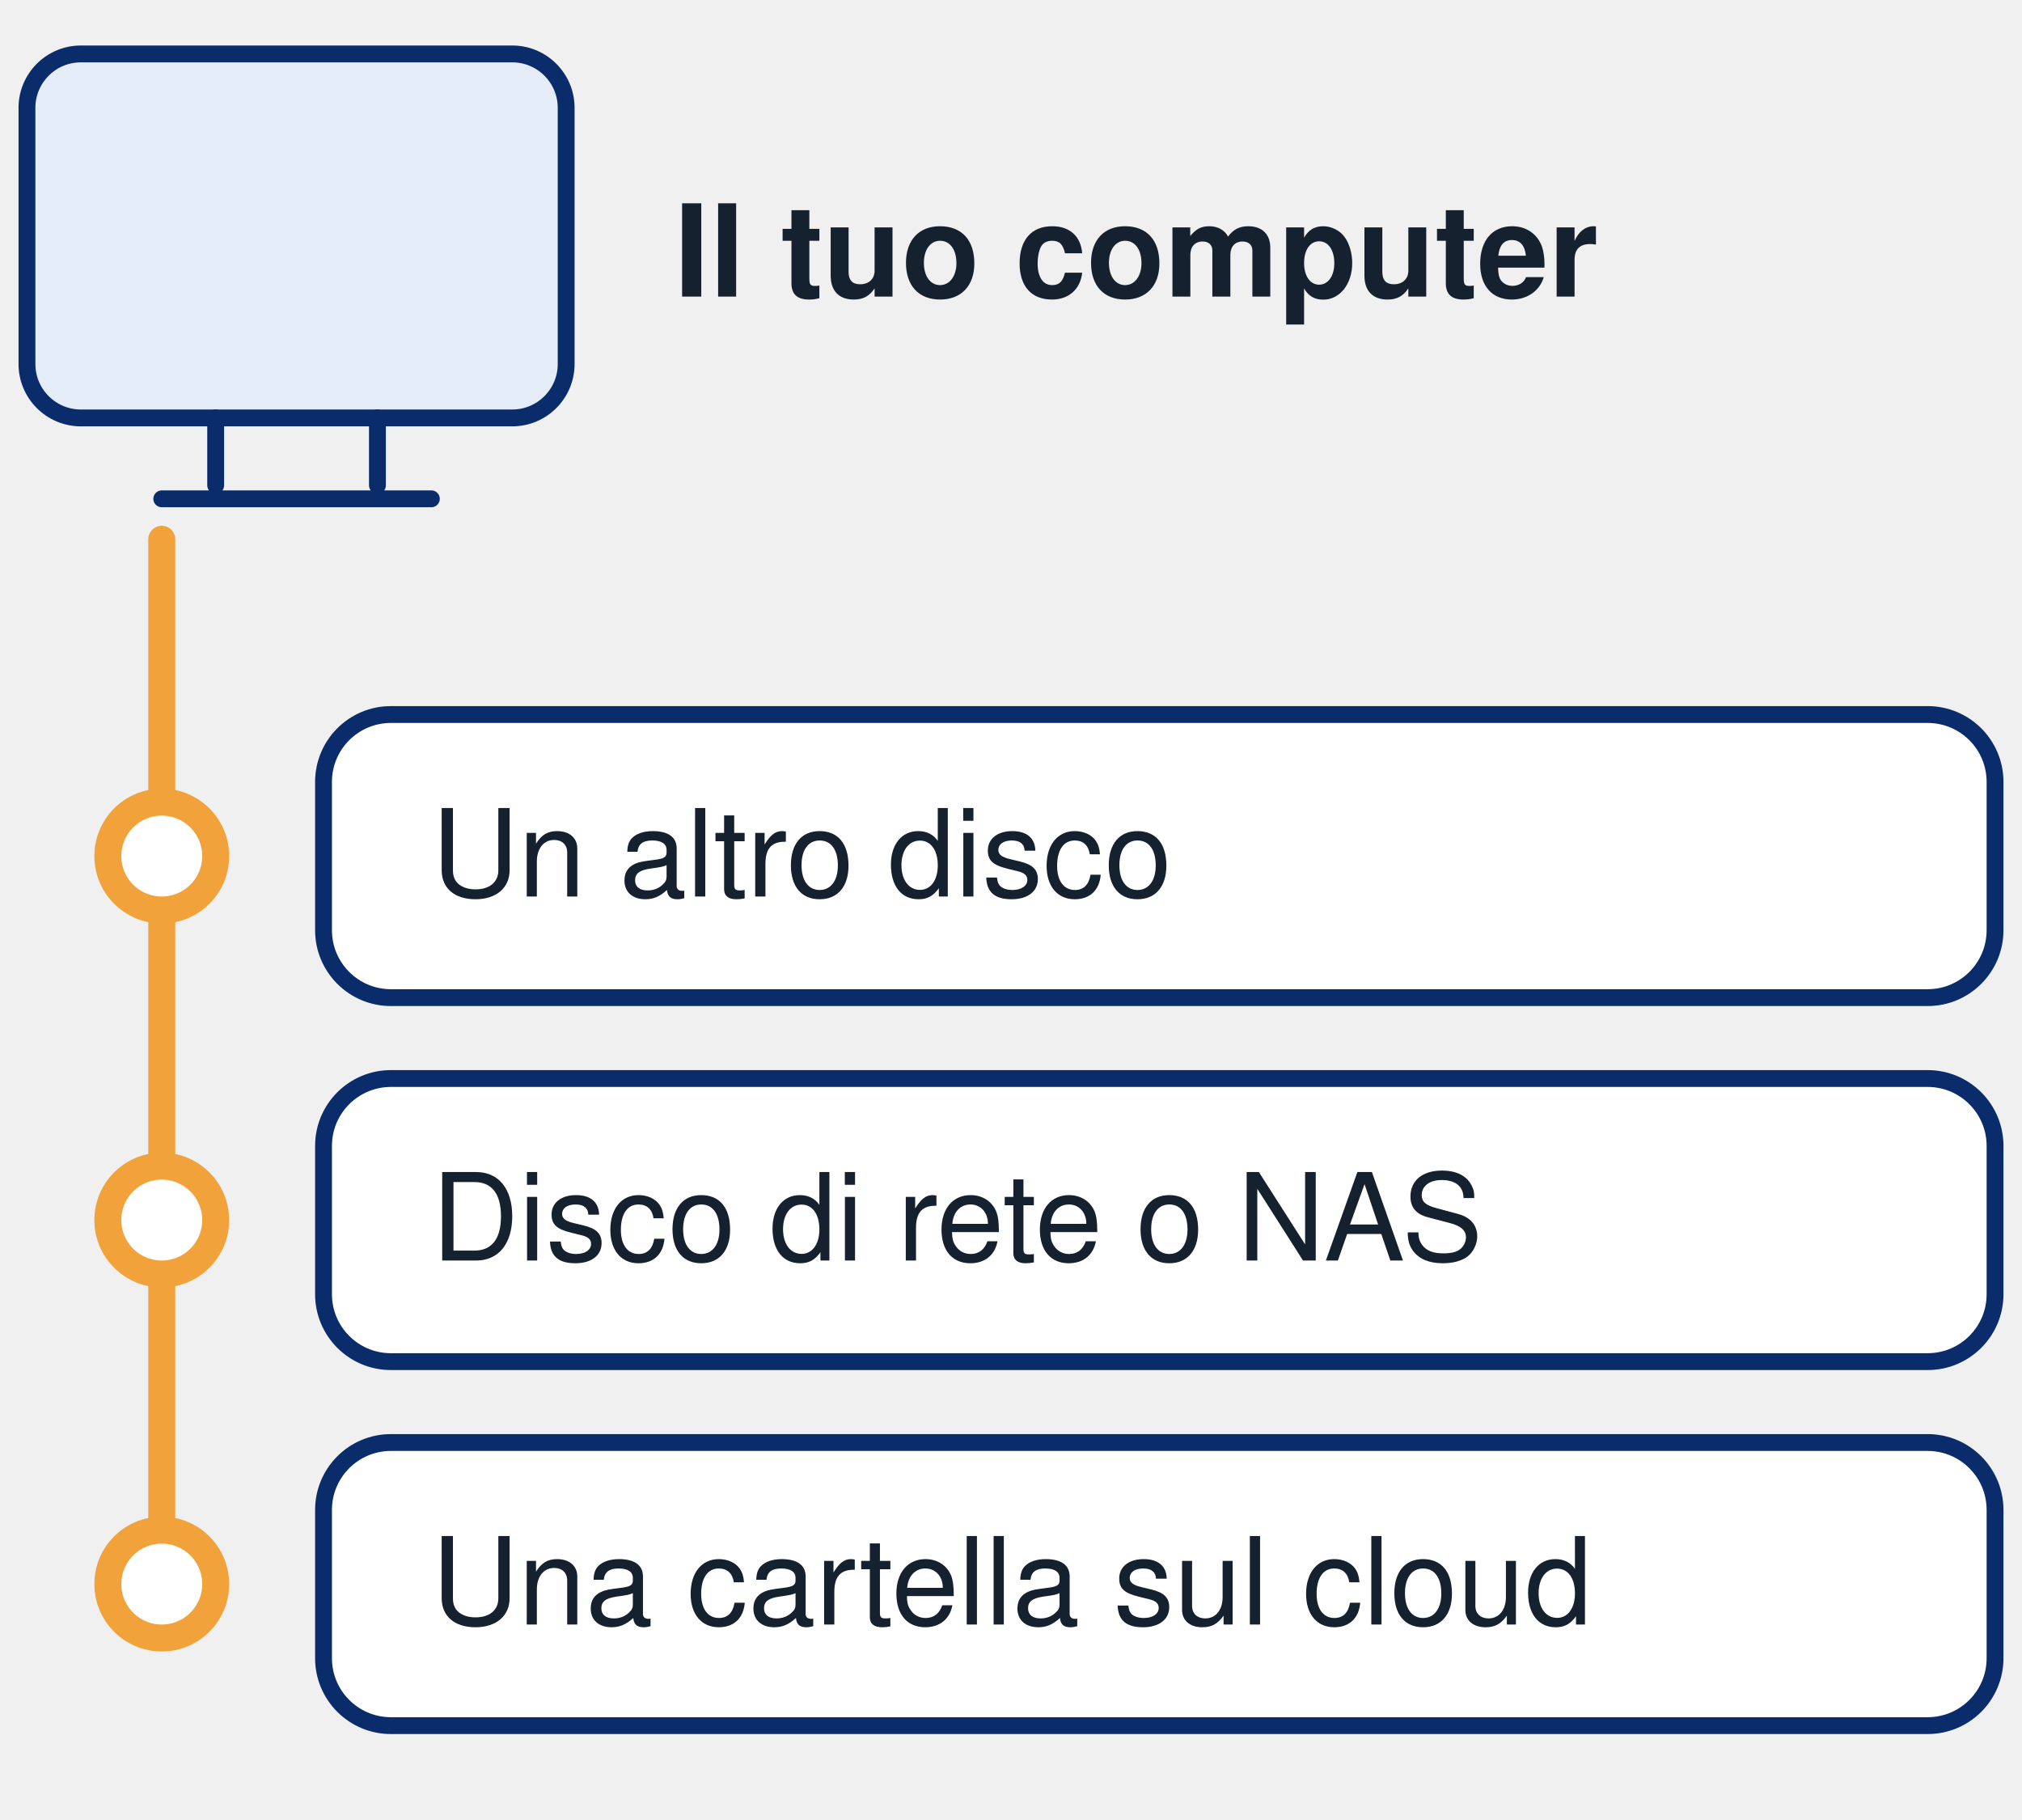
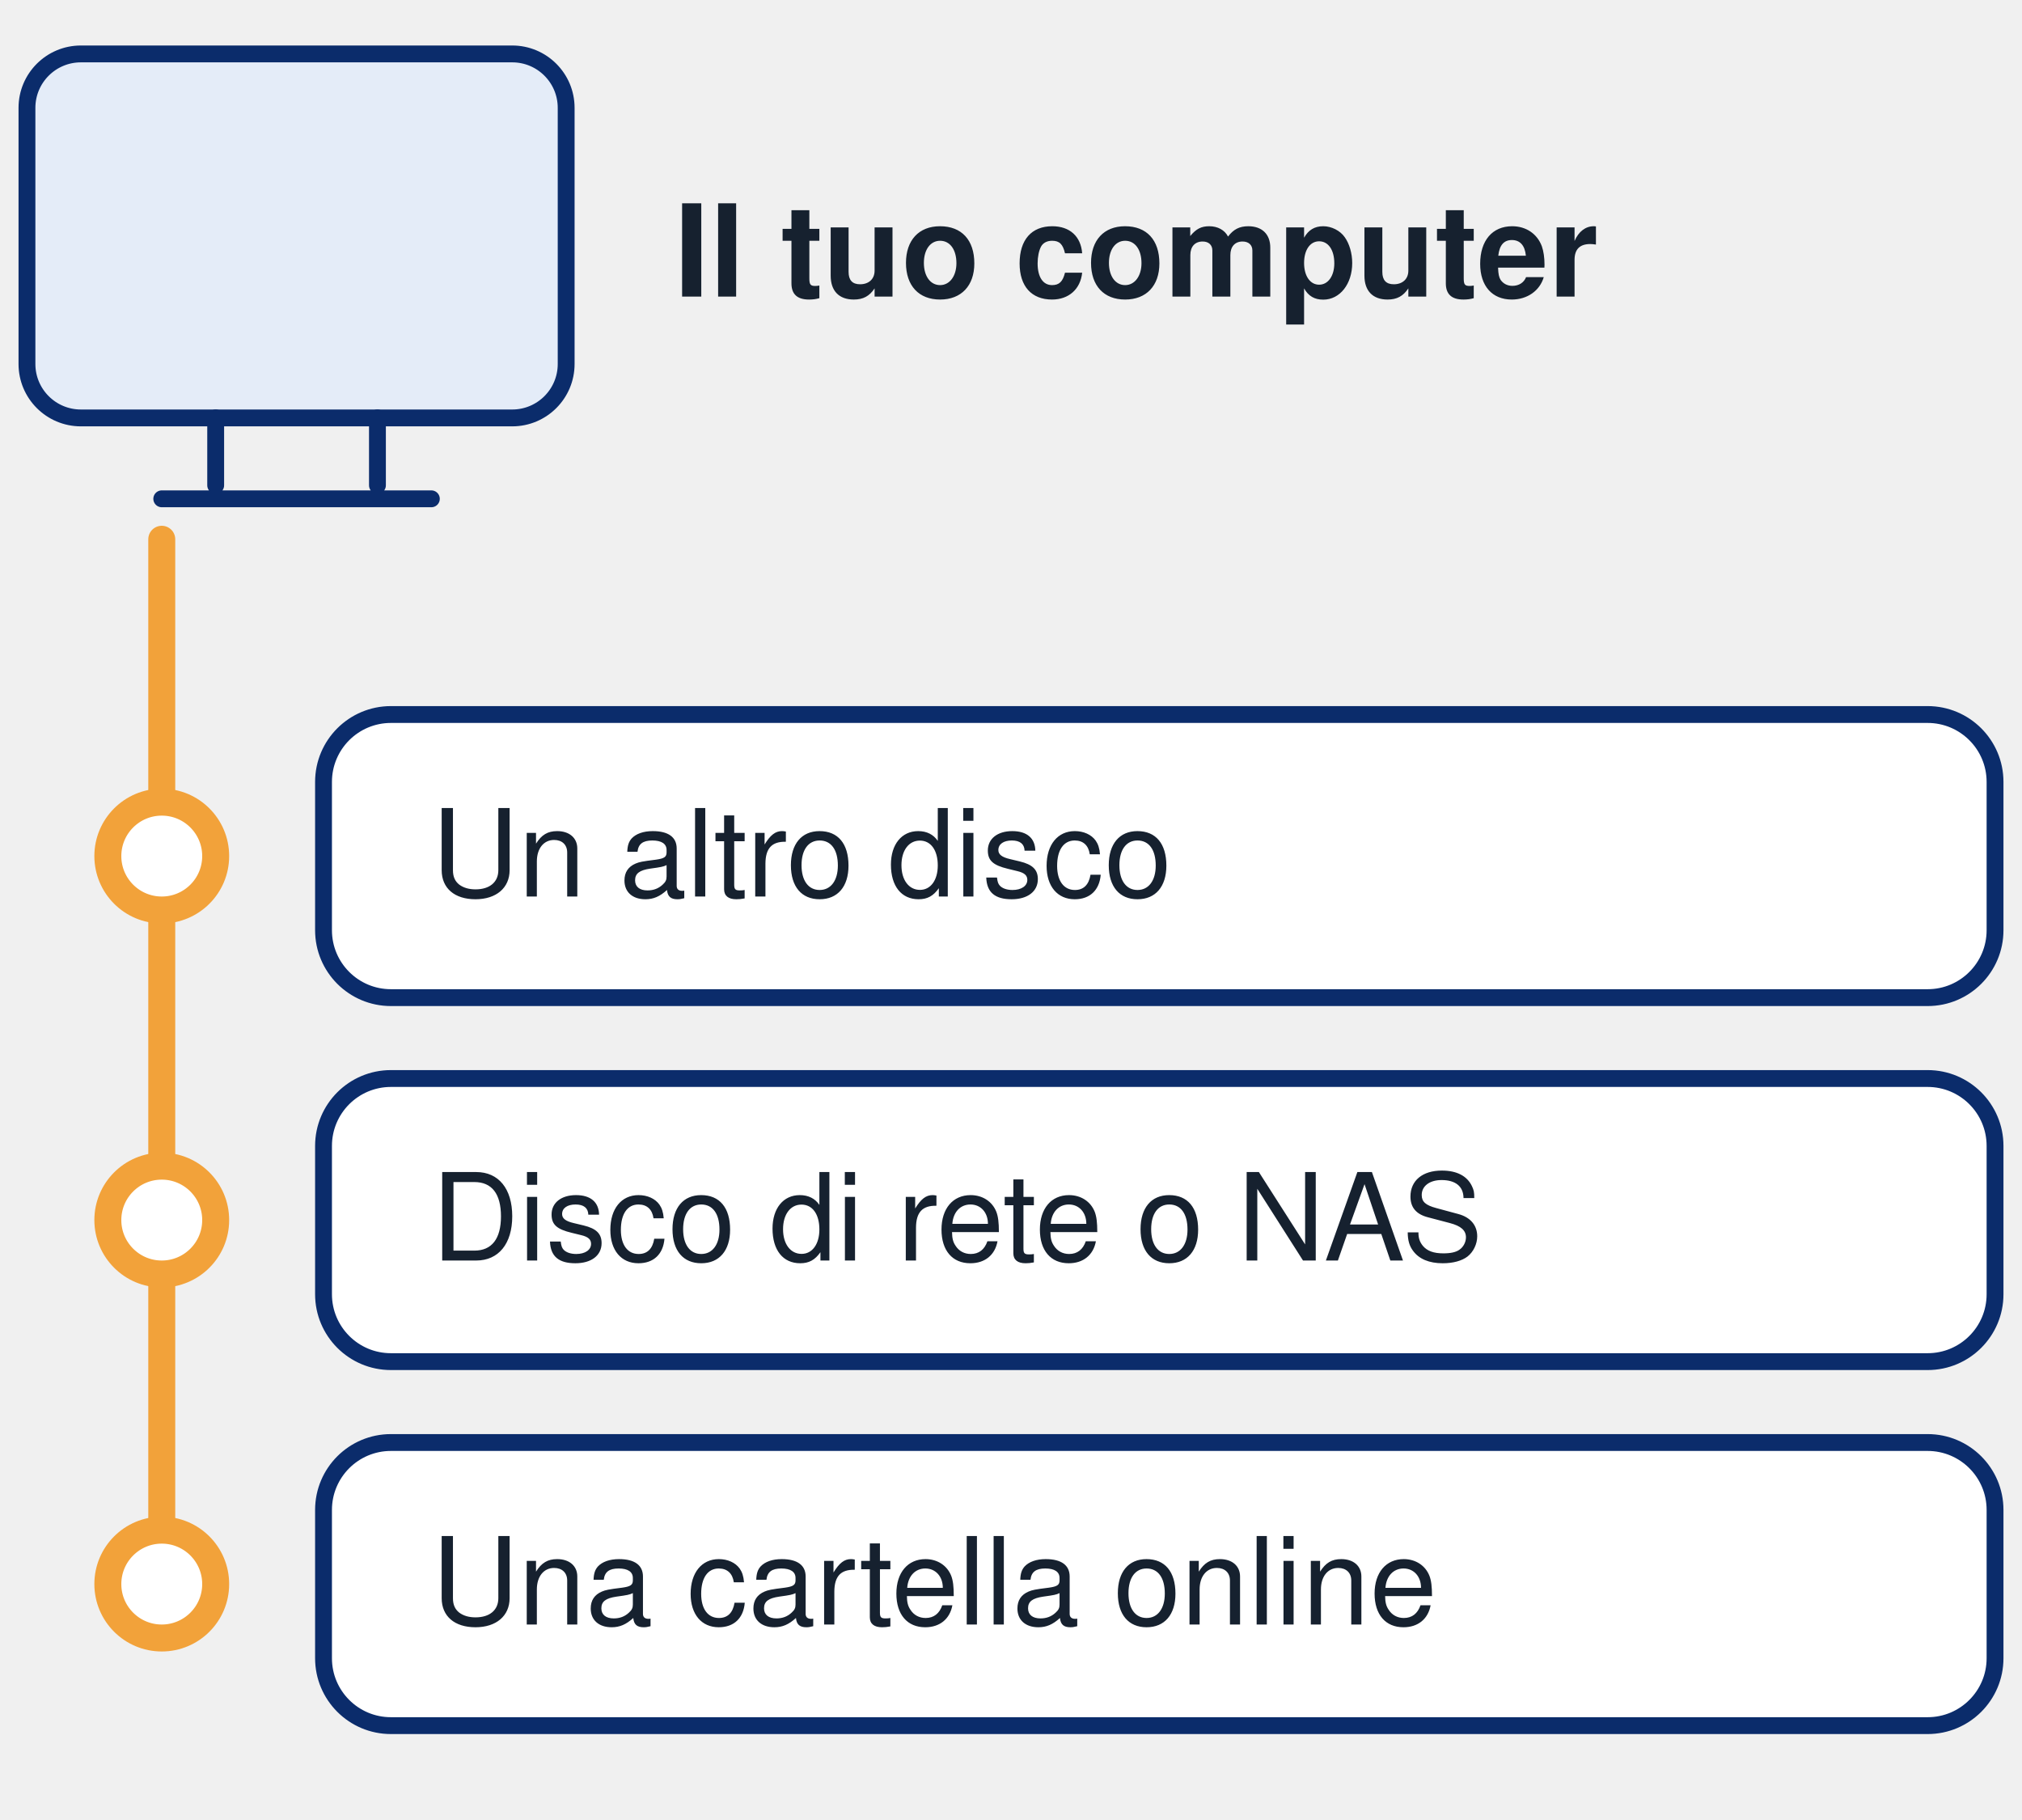
<svg xmlns="http://www.w3.org/2000/svg" viewBox="0 0 300 270" width="300" height="270" role="img" aria-labelledby="t">
  <g font-family="Segoe UI, Helvetica, Arial, sans-serif">
    <rect x="4" y="8" width="80" height="54" rx="8" fill="#E4ECF8" stroke="#0B2C6B" stroke-width="2.5" />
    <path d="M32 62v10M56 62v10M24 74h40" stroke="#0B2C6B" stroke-width="2.5" stroke-linecap="round" />
    <text x="100" y="44" font-size="19" font-weight="700" fill="#16212F">Il tuo computer</text>
    <path d="M24 80V235" stroke="#F2A23A" stroke-width="4" stroke-linecap="round" />
    <circle cx="24" cy="127" r="8" fill="#FFFFFF" stroke="#F2A23A" stroke-width="4" />
    <rect x="48" y="106" width="248" height="42" rx="10" fill="#FFFFFF" stroke="#0B2C6B" stroke-width="2.5" />
    <text x="64" y="133" font-size="18" fill="#16212F">Un altro disco</text>
    <circle cx="24" cy="181" r="8" fill="#FFFFFF" stroke="#F2A23A" stroke-width="4" />
    <rect x="48" y="160" width="248" height="42" rx="10" fill="#FFFFFF" stroke="#0B2C6B" stroke-width="2.5" />
    <text x="64" y="187" font-size="18" fill="#16212F">Disco di rete o NAS</text>
    <circle cx="24" cy="235" r="8" fill="#FFFFFF" stroke="#F2A23A" stroke-width="4" />
    <rect x="48" y="214" width="248" height="42" rx="10" fill="#FFFFFF" stroke="#0B2C6B" stroke-width="2.5" />
-     <text x="64" y="241" font-size="18" fill="#16212F">Una cartella sul cloud</text>
+     <text x="64" y="241" font-size="18" fill="#16212F">Una cartella online</text>
  </g>
</svg>
